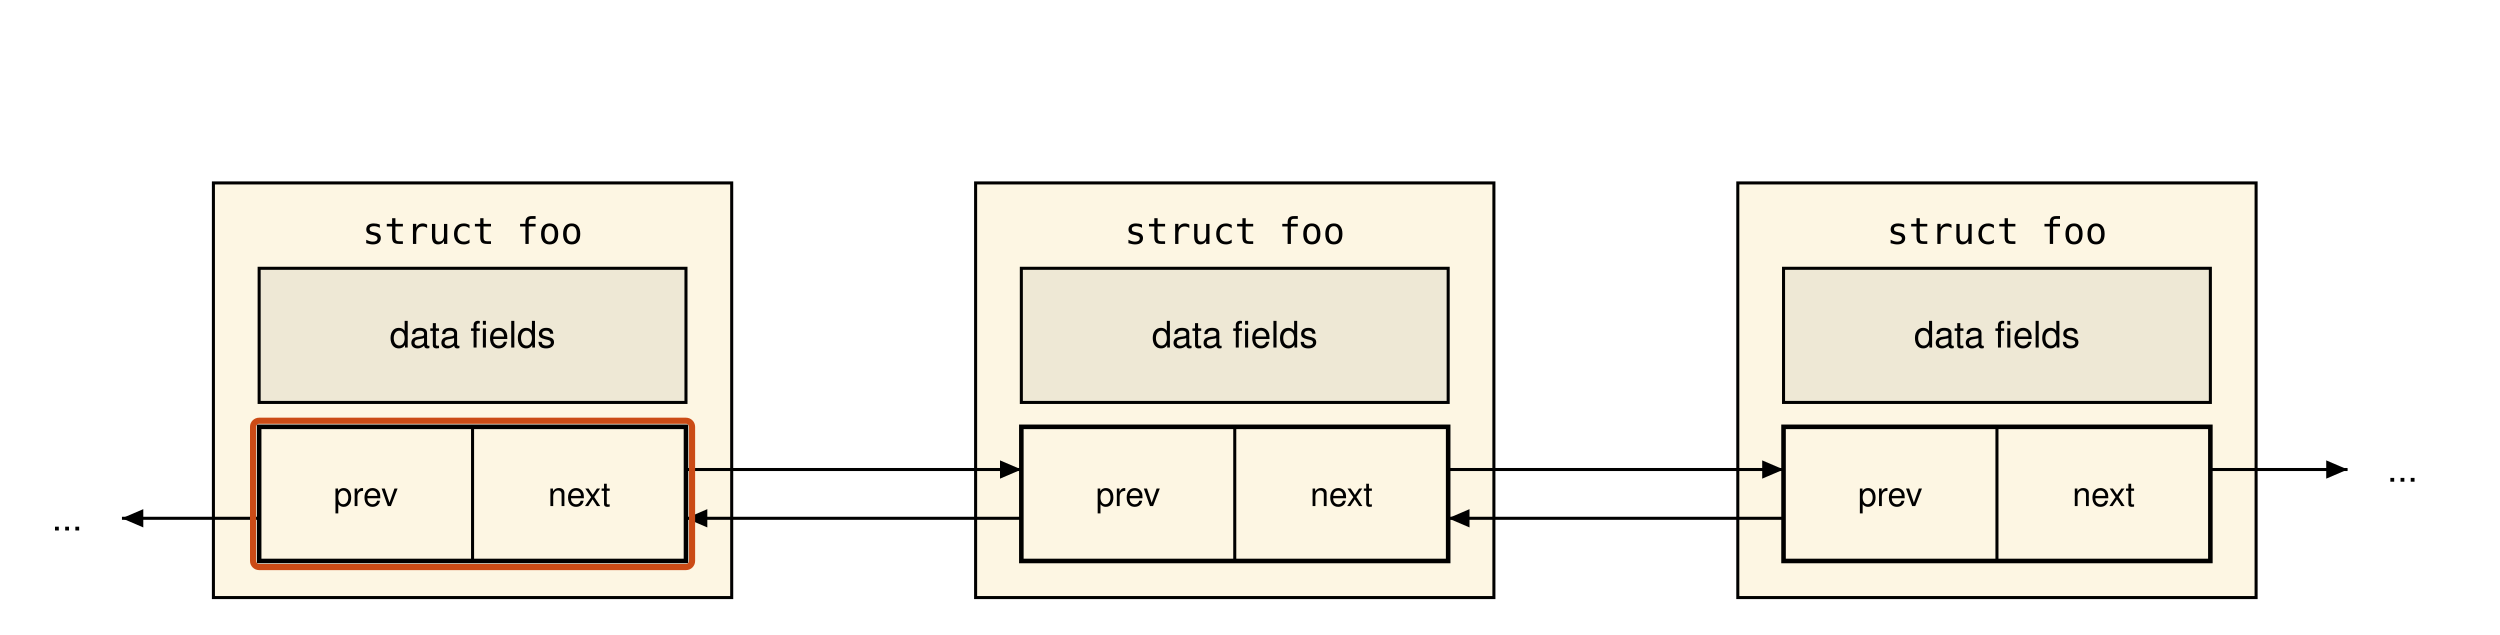
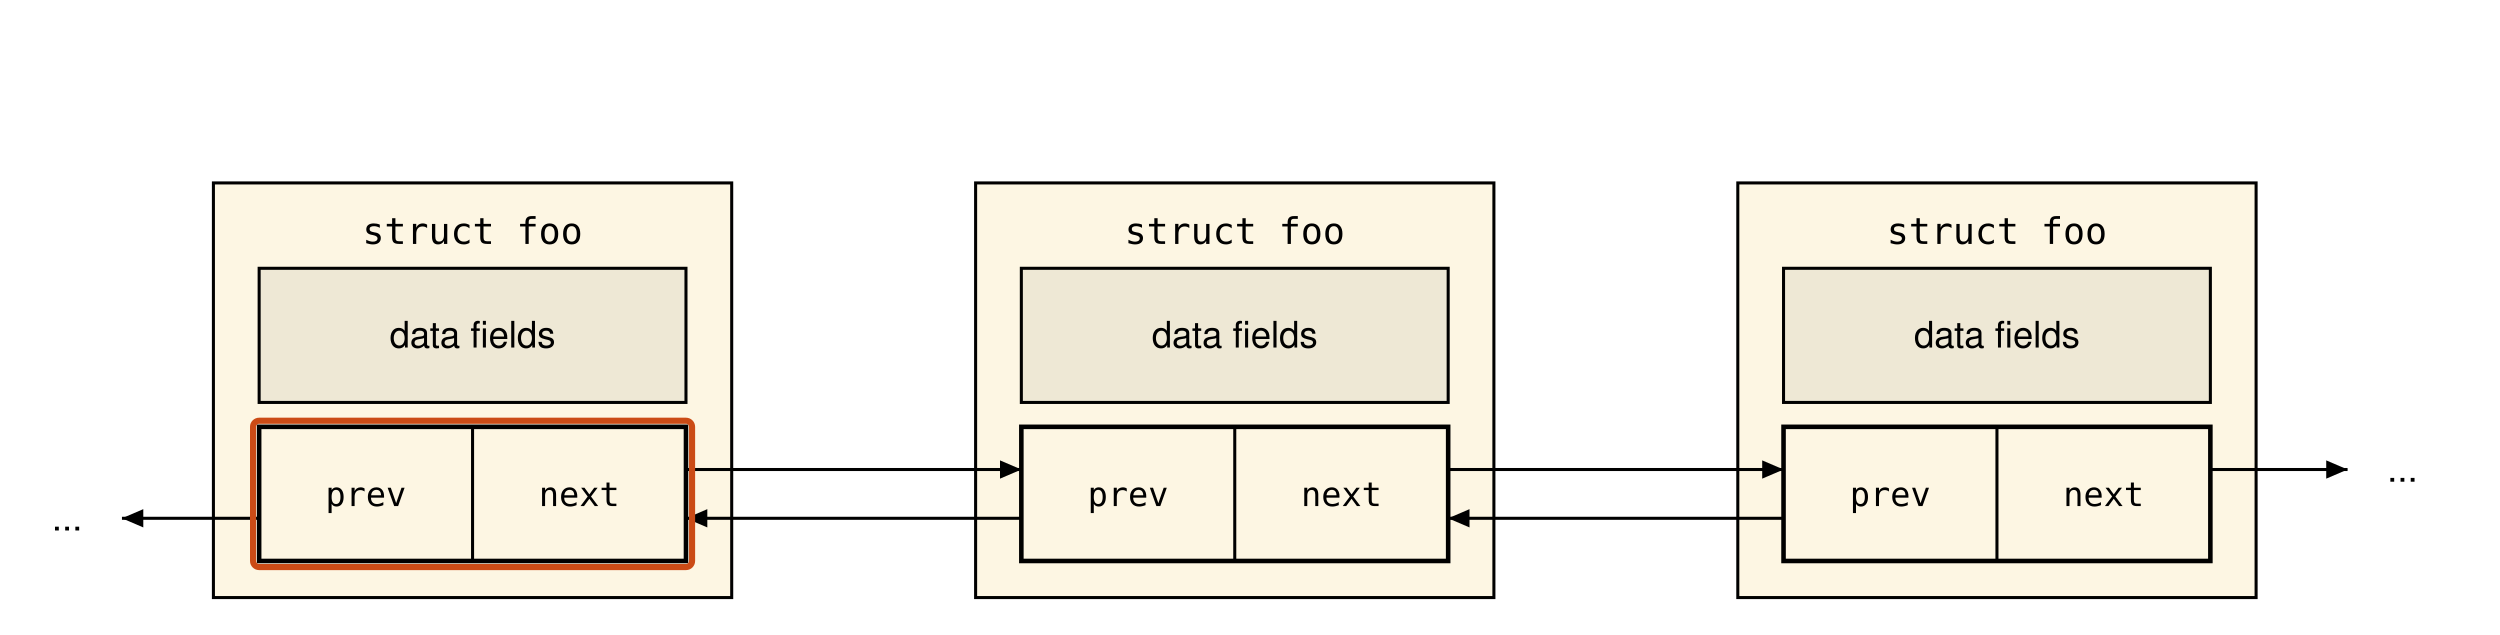
<svg xmlns="http://www.w3.org/2000/svg" version="1.1" width="820px" height="208px" viewBox="0 0 820 208" style="background: transparent; background-color: transparent; color-scheme: light dark;" font-family="Helvetica">
  <style>
    .box  { fill: #fdf6e3; stroke: #000000; stroke-width: 1;
            fill: light-dark(#fdf6e3, #201a0a); stroke: light-dark(#000000, #ffffff); }
    .hi   { fill: #eee8d5; stroke: #000000; stroke-width: 1;
            fill: light-dark(#eee8d5, #2d2614); stroke: light-dark(#000000, #ffffff); }
    .node { fill: #fdf6e3; stroke: #000000; stroke-width: 1.5;
            fill: light-dark(#fdf6e3, #201a0a); stroke: light-dark(#000000, #ffffff); }
    .div  { stroke: #000000; stroke-width: 1;
            stroke: light-dark(#000000, #ffffff); }
    .dot  { fill: #000000; fill: light-dark(#000000, #ffffff); }
    .ah   { fill: #000000; fill: light-dark(#000000, #ffffff); }
    .ttl  { fill: #000000; font-size: 12px; text-anchor: middle; font-family: monospace;
            fill: light-dark(#000000, #ffffff); }
    .val  { fill: #000000; font-size: 12px; text-anchor: middle;
            fill: light-dark(#000000, #ffffff); }
    .lbl  { fill: #000000; font-size: 11px; text-anchor: middle;
            fill: light-dark(#000000, #ffffff); }
    .ell  { fill: #000000; font-size: 12px; text-anchor: middle;
            fill: light-dark(#000000, #ffffff); }

    /* the traversal walks the embedded nodes, not the containers */
    .cursor { fill: none; stroke: #cb4b16; stroke-width: 2;
              stroke: light-dark(#cb4b16, #eb7a4a);
              animation: walk 7s ease-in-out infinite; }

    @keyframes walk {
        0% { transform: translateX(0px);   opacity: 0; }
        5% { transform: translateX(0px);   opacity: 1; }
       28% { transform: translateX(0px);   opacity: 1; }
       36% { transform: translateX(250px); opacity: 1; }
       59% { transform: translateX(250px); opacity: 1; }
       67% { transform: translateX(500px); opacity: 1; }
       92% { transform: translateX(500px); opacity: 1; }
      100% { transform: translateX(500px); opacity: 0; }
    }

    @media (prefers-reduced-motion: reduce) {
      .cursor { animation: none; opacity: 0; }
    }
+     .mono { font-family: monospace; }
  </style>
  <defs>
    <marker id="arrow" markerWidth="8" markerHeight="8" refX="7" refY="3" orient="auto" markerUnits="strokeWidth">
      <path class="ah" d="M0,0 L7,3 L0,6 z" />
    </marker>
  </defs>
  <rect class="box" x="70" y="60" width="170" height="136" />
  <text class="ttl" x="155" y="80">struct foo</text>
  <rect class="hi" x="85" y="88" width="140" height="44" />
  <text class="val" x="155" y="114">data fields</text>
  <rect class="node" x="85" y="140" width="140" height="44" />
  <line class="div" x1="155" y1="140" x2="155" y2="184" />
-   <text class="lbl" x="120" y="166">prev</text>
-   <text class="lbl" x="190" y="166">next</text>
+   <text class="lbl mono" x="120" y="166">prev</text>
+   <text class="lbl mono" x="190" y="166">next</text>
  <rect class="box" x="320" y="60" width="170" height="136" />
  <text class="ttl" x="405" y="80">struct foo</text>
  <rect class="hi" x="335" y="88" width="140" height="44" />
  <text class="val" x="405" y="114">data fields</text>
  <rect class="node" x="335" y="140" width="140" height="44" />
  <line class="div" x1="405" y1="140" x2="405" y2="184" />
-   <text class="lbl" x="370" y="166">prev</text>
-   <text class="lbl" x="440" y="166">next</text>
+   <text class="lbl mono" x="370" y="166">prev</text>
+   <text class="lbl mono" x="440" y="166">next</text>
  <rect class="box" x="570" y="60" width="170" height="136" />
  <text class="ttl" x="655" y="80">struct foo</text>
  <rect class="hi" x="585" y="88" width="140" height="44" />
  <text class="val" x="655" y="114">data fields</text>
  <rect class="node" x="585" y="140" width="140" height="44" />
  <line class="div" x1="655" y1="140" x2="655" y2="184" />
-   <text class="lbl" x="620" y="166">prev</text>
-   <text class="lbl" x="690" y="166">next</text>
+   <text class="lbl mono" x="620" y="166">prev</text>
+   <text class="lbl mono" x="690" y="166">next</text>
  <line class="div" x1="225" y1="154" x2="335" y2="154" marker-end="url(#arrow)" />
  <line class="div" x1="475" y1="154" x2="585" y2="154" marker-end="url(#arrow)" />
  <line class="div" x1="725" y1="154" x2="770" y2="154" marker-end="url(#arrow)" />
  <text class="ell" x="788" y="158">...</text>
  <line class="div" x1="335" y1="170" x2="225" y2="170" marker-end="url(#arrow)" />
  <line class="div" x1="585" y1="170" x2="475" y2="170" marker-end="url(#arrow)" />
  <line class="div" x1="85" y1="170" x2="40" y2="170" marker-end="url(#arrow)" />
  <text class="ell" x="22" y="174">...</text>
  <rect class="cursor" x="83" y="138" width="144" height="48" rx="2" />
</svg>
